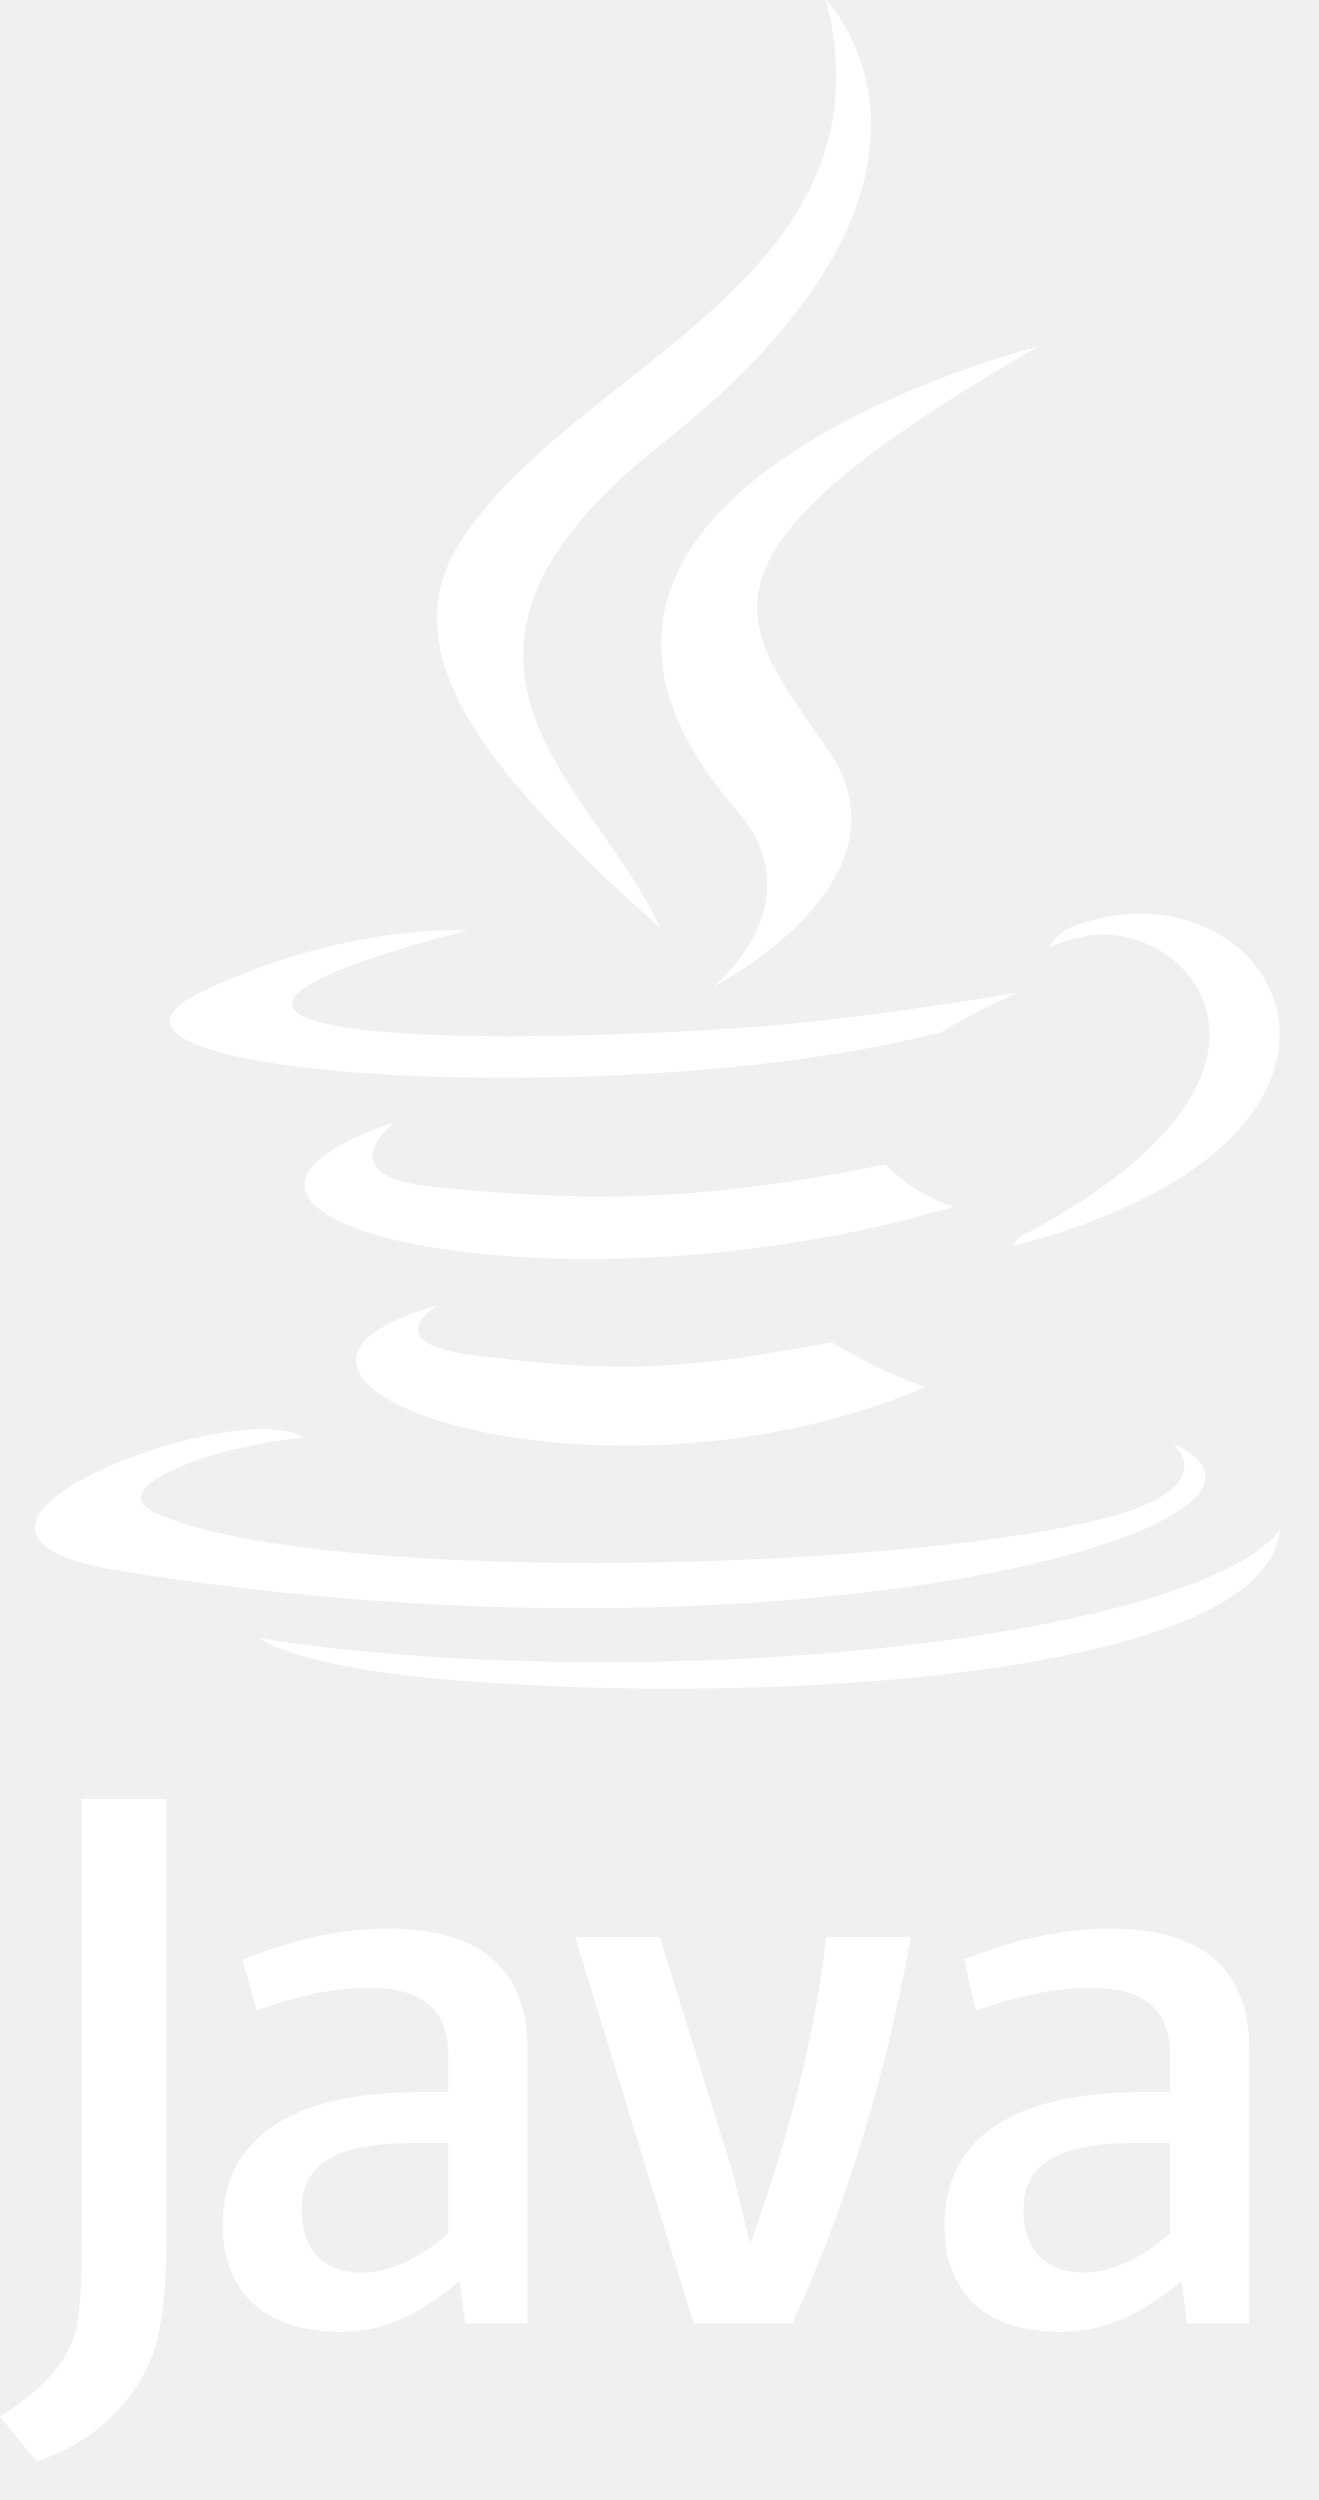
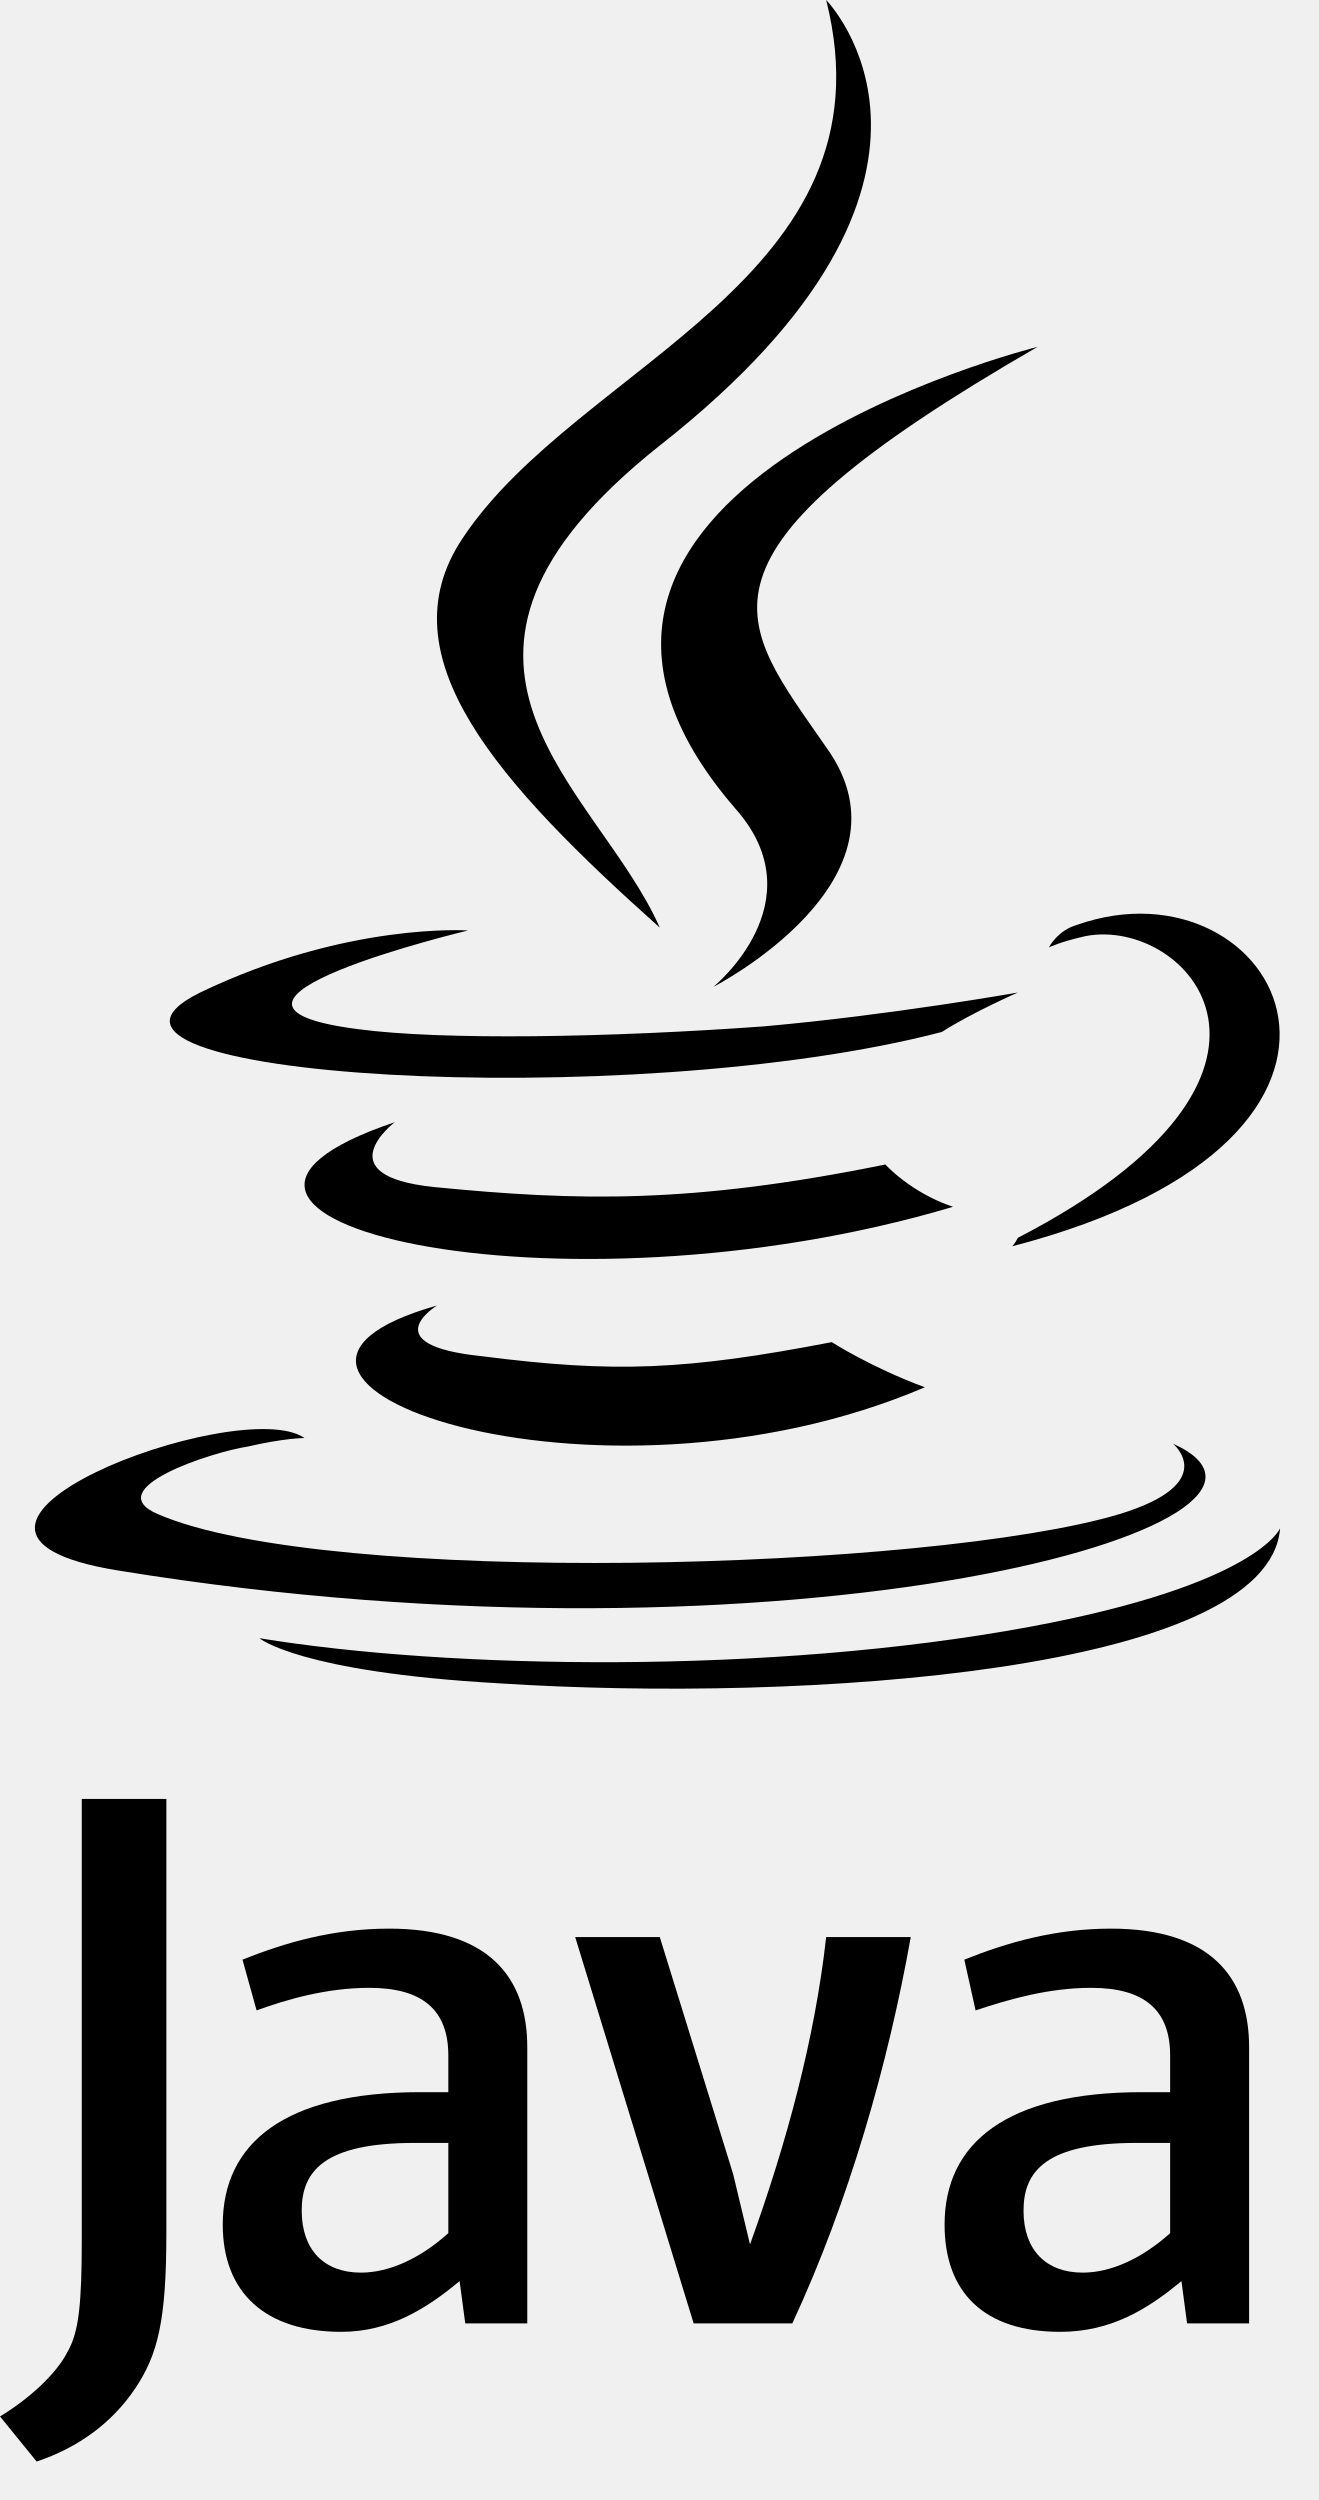
<svg xmlns="http://www.w3.org/2000/svg" width="242.752" height="460.24" id="svg1968" version="1.0">
+   <style>
+     path {
+       fill: #000;
+     }
+ 
+     @media (prefers-color-scheme: dark) {
+       path {
+         fill: #fff;
+       }
+     }
+   </style>
  <defs id="defs1970" />
  <g id="layer1" transform="translate(3824.556,782.8939)">
    <g id="Ebene_x0020_1" transform="translate(-3826.724,-785.8793)">
      <g id="_198302696">
-         <path d="M 82.626,243.321 C 82.626,243.321 70.687,250.588 90.931,252.665 C 115.328,255.779 128.306,255.26 155.298,250.069 C 155.298,250.069 162.565,254.741 172.427,258.375 C 111.695,284.329 34.87,256.817 82.626,243.321 L 82.626,243.321 z M 74.84,209.581 C 74.84,209.581 61.863,219.443 82.107,221.519 C 108.58,224.115 129.344,224.634 165.16,217.367 C 165.16,217.367 169.832,222.558 177.618,225.153 C 104.428,246.955 22.412,227.23 74.84,209.581 L 74.84,209.581 z M 218.107,268.756 C 218.107,268.756 226.931,276.024 208.244,281.733 C 173.466,292.115 62.381,295.229 31.236,281.733 C 20.336,277.062 41.099,270.313 47.847,269.275 C 54.595,267.718 58.228,267.718 58.228,267.718 C 46.29,259.413 -21.191,284.848 23.969,292.115 C 148.03,312.359 250.29,283.291 218.106,268.756 L 218.107,268.756 z M 88.336,174.283 C 88.336,174.283 31.756,187.779 68.092,192.451 C 83.664,194.527 114.29,194.008 142.84,191.932 C 166.198,189.855 189.558,185.703 189.558,185.703 C 189.558,185.703 181.252,189.336 175.542,192.97 C 117.924,208.023 7.359,201.275 39.023,185.703 C 66.015,172.726 88.335,174.283 88.335,174.283 L 88.336,174.283 z M 189.558,230.863 C 247.695,200.756 220.703,171.688 202.016,175.321 C 197.344,176.359 195.268,177.398 195.268,177.398 C 195.268,177.398 196.825,174.283 200.458,173.245 C 237.313,160.268 266.382,212.176 188.52,232.42 C 188.52,232.42 189.038,231.901 189.558,230.863 L 189.558,230.863 z M 94.046,312.878 C 150.107,316.512 235.756,310.802 237.832,284.329 C 237.832,284.329 233.68,294.711 191.634,302.496 C 143.878,311.321 84.703,310.283 49.924,304.573 C 49.924,304.573 57.191,310.802 94.046,312.878 L 94.046,312.878 z " id="_227268128" style="fill:#fff" />
-         <path d="M 154.26,2.985 C 154.26,2.985 186.443,35.688 123.634,85.001 C 73.283,124.97 112.214,147.809 123.634,173.764 C 94.046,147.291 72.764,123.932 87.298,102.13 C 108.581,69.947 167.237,54.375 154.26,2.985 L 154.26,2.985 z M 137.649,151.962 C 152.702,169.092 133.497,184.665 133.497,184.665 C 133.497,184.665 171.909,164.94 154.26,140.543 C 138.168,117.184 125.71,105.764 193.191,66.833 C 193.191,66.833 86.779,93.306 137.649,151.962 L 137.649,151.962 z M 99.237,430.71 L 99.237,379.84 C 99.237,366.863 91.97,358.039 73.802,358.039 C 63.42,358.039 54.596,360.634 46.809,363.748 L 49.405,373.092 C 55.115,371.015 62.382,368.939 70.168,368.939 C 80.031,368.939 84.703,373.092 84.703,381.397 L 84.703,388.145 L 79.512,388.145 C 54.596,388.145 43.176,397.489 43.176,412.542 C 43.176,425 50.962,432.267 64.977,432.267 C 73.802,432.267 80.55,428.115 86.779,422.924 L 87.817,430.71 L 99.237,430.71 L 99.237,430.71 z M 84.703,414.099 C 79.512,418.771 73.802,421.367 68.611,421.367 C 61.863,421.367 57.711,417.214 57.711,409.947 C 57.711,402.68 61.863,397.489 78.474,397.489 L 84.703,397.489 L 84.703,414.099 L 84.703,414.099 z M 148.031,430.71 L 129.863,430.71 L 108.061,359.596 L 123.634,359.596 L 137.13,403.199 L 140.244,416.176 C 146.993,397.489 152.184,378.282 154.26,359.596 L 169.833,359.596 C 165.68,382.955 158.413,408.389 148.031,430.71 L 148.031,430.71 z M 232.123,430.71 L 232.123,379.84 C 232.123,366.863 224.855,358.039 206.687,358.039 C 196.305,358.039 187.481,360.634 179.695,363.748 L 181.771,373.092 C 188,371.015 195.267,368.939 203.054,368.939 C 212.916,368.939 217.588,373.092 217.588,381.397 L 217.588,388.145 L 212.397,388.145 C 187.481,388.145 176.061,397.489 176.061,412.542 C 176.061,425 183.329,432.267 197.344,432.267 C 206.687,432.267 213.436,428.115 219.665,422.924 L 220.703,430.71 L 232.123,430.71 L 232.123,430.71 z M 217.588,414.099 C 212.397,418.771 206.687,421.367 201.496,421.367 C 194.748,421.367 190.596,417.214 190.596,409.947 C 190.596,402.68 194.748,397.489 211.359,397.489 L 217.588,397.489 L 217.588,414.099 L 217.588,414.099 z M 27.084,442.649 C 22.931,448.878 16.702,453.55 8.916,456.145 L 2.168,447.84 C 7.359,444.725 12.55,440.054 14.626,435.901 C 16.702,432.268 17.222,427.076 17.222,415.138 L 17.222,334.161 L 32.794,334.161 L 32.794,414.1 C 32.794,430.191 31.237,436.42 27.084,442.649 L 27.084,442.649 z " id="_230367536" style="fill:#fff" />
+         <path d="M 82.626,243.321 C 82.626,243.321 70.687,250.588 90.931,252.665 C 115.328,255.779 128.306,255.26 155.298,250.069 C 155.298,250.069 162.565,254.741 172.427,258.375 C 111.695,284.329 34.87,256.817 82.626,243.321 L 82.626,243.321 z M 74.84,209.581 C 74.84,209.581 61.863,219.443 82.107,221.519 C 108.58,224.115 129.344,224.634 165.16,217.367 C 165.16,217.367 169.832,222.558 177.618,225.153 C 104.428,246.955 22.412,227.23 74.84,209.581 L 74.84,209.581 z M 218.107,268.756 C 218.107,268.756 226.931,276.024 208.244,281.733 C 173.466,292.115 62.381,295.229 31.236,281.733 C 20.336,277.062 41.099,270.313 47.847,269.275 C 54.595,267.718 58.228,267.718 58.228,267.718 C 46.29,259.413 -21.191,284.848 23.969,292.115 C 148.03,312.359 250.29,283.291 218.106,268.756 L 218.107,268.756 z M 88.336,174.283 C 88.336,174.283 31.756,187.779 68.092,192.451 C 83.664,194.527 114.29,194.008 142.84,191.932 C 166.198,189.855 189.558,185.703 189.558,185.703 C 189.558,185.703 181.252,189.336 175.542,192.97 C 117.924,208.023 7.359,201.275 39.023,185.703 C 66.015,172.726 88.335,174.283 88.335,174.283 L 88.336,174.283 z M 189.558,230.863 C 247.695,200.756 220.703,171.688 202.016,175.321 C 197.344,176.359 195.268,177.398 195.268,177.398 C 195.268,177.398 196.825,174.283 200.458,173.245 C 237.313,160.268 266.382,212.176 188.52,232.42 C 188.52,232.42 189.038,231.901 189.558,230.863 L 189.558,230.863 z M 94.046,312.878 C 150.107,316.512 235.756,310.802 237.832,284.329 C 237.832,284.329 233.68,294.711 191.634,302.496 C 143.878,311.321 84.703,310.283 49.924,304.573 C 49.924,304.573 57.191,310.802 94.046,312.878 L 94.046,312.878 z " id="_227268128" />
+         <path d="M 154.26,2.985 C 154.26,2.985 186.443,35.688 123.634,85.001 C 73.283,124.97 112.214,147.809 123.634,173.764 C 94.046,147.291 72.764,123.932 87.298,102.13 C 108.581,69.947 167.237,54.375 154.26,2.985 L 154.26,2.985 z M 137.649,151.962 C 152.702,169.092 133.497,184.665 133.497,184.665 C 133.497,184.665 171.909,164.94 154.26,140.543 C 138.168,117.184 125.71,105.764 193.191,66.833 C 193.191,66.833 86.779,93.306 137.649,151.962 L 137.649,151.962 z M 99.237,430.71 L 99.237,379.84 C 99.237,366.863 91.97,358.039 73.802,358.039 C 63.42,358.039 54.596,360.634 46.809,363.748 L 49.405,373.092 C 55.115,371.015 62.382,368.939 70.168,368.939 C 80.031,368.939 84.703,373.092 84.703,381.397 L 84.703,388.145 L 79.512,388.145 C 54.596,388.145 43.176,397.489 43.176,412.542 C 43.176,425 50.962,432.267 64.977,432.267 C 73.802,432.267 80.55,428.115 86.779,422.924 L 87.817,430.71 L 99.237,430.71 L 99.237,430.71 z M 84.703,414.099 C 79.512,418.771 73.802,421.367 68.611,421.367 C 61.863,421.367 57.711,417.214 57.711,409.947 C 57.711,402.68 61.863,397.489 78.474,397.489 L 84.703,397.489 L 84.703,414.099 L 84.703,414.099 z M 148.031,430.71 L 129.863,430.71 L 108.061,359.596 L 123.634,359.596 L 137.13,403.199 L 140.244,416.176 C 146.993,397.489 152.184,378.282 154.26,359.596 L 169.833,359.596 C 165.68,382.955 158.413,408.389 148.031,430.71 L 148.031,430.71 z M 232.123,430.71 L 232.123,379.84 C 232.123,366.863 224.855,358.039 206.687,358.039 C 196.305,358.039 187.481,360.634 179.695,363.748 L 181.771,373.092 C 188,371.015 195.267,368.939 203.054,368.939 C 212.916,368.939 217.588,373.092 217.588,381.397 L 217.588,388.145 L 212.397,388.145 C 187.481,388.145 176.061,397.489 176.061,412.542 C 176.061,425 183.329,432.267 197.344,432.267 C 206.687,432.267 213.436,428.115 219.665,422.924 L 220.703,430.71 L 232.123,430.71 L 232.123,430.71 z M 217.588,414.099 C 212.397,418.771 206.687,421.367 201.496,421.367 C 194.748,421.367 190.596,417.214 190.596,409.947 C 190.596,402.68 194.748,397.489 211.359,397.489 L 217.588,397.489 L 217.588,414.099 L 217.588,414.099 z M 27.084,442.649 C 22.931,448.878 16.702,453.55 8.916,456.145 L 2.168,447.84 C 7.359,444.725 12.55,440.054 14.626,435.901 C 16.702,432.268 17.222,427.076 17.222,415.138 L 17.222,334.161 L 32.794,334.161 L 32.794,414.1 C 32.794,430.191 31.237,436.42 27.084,442.649 L 27.084,442.649 z " id="_230367536" />
      </g>
    </g>
  </g>
</svg>
